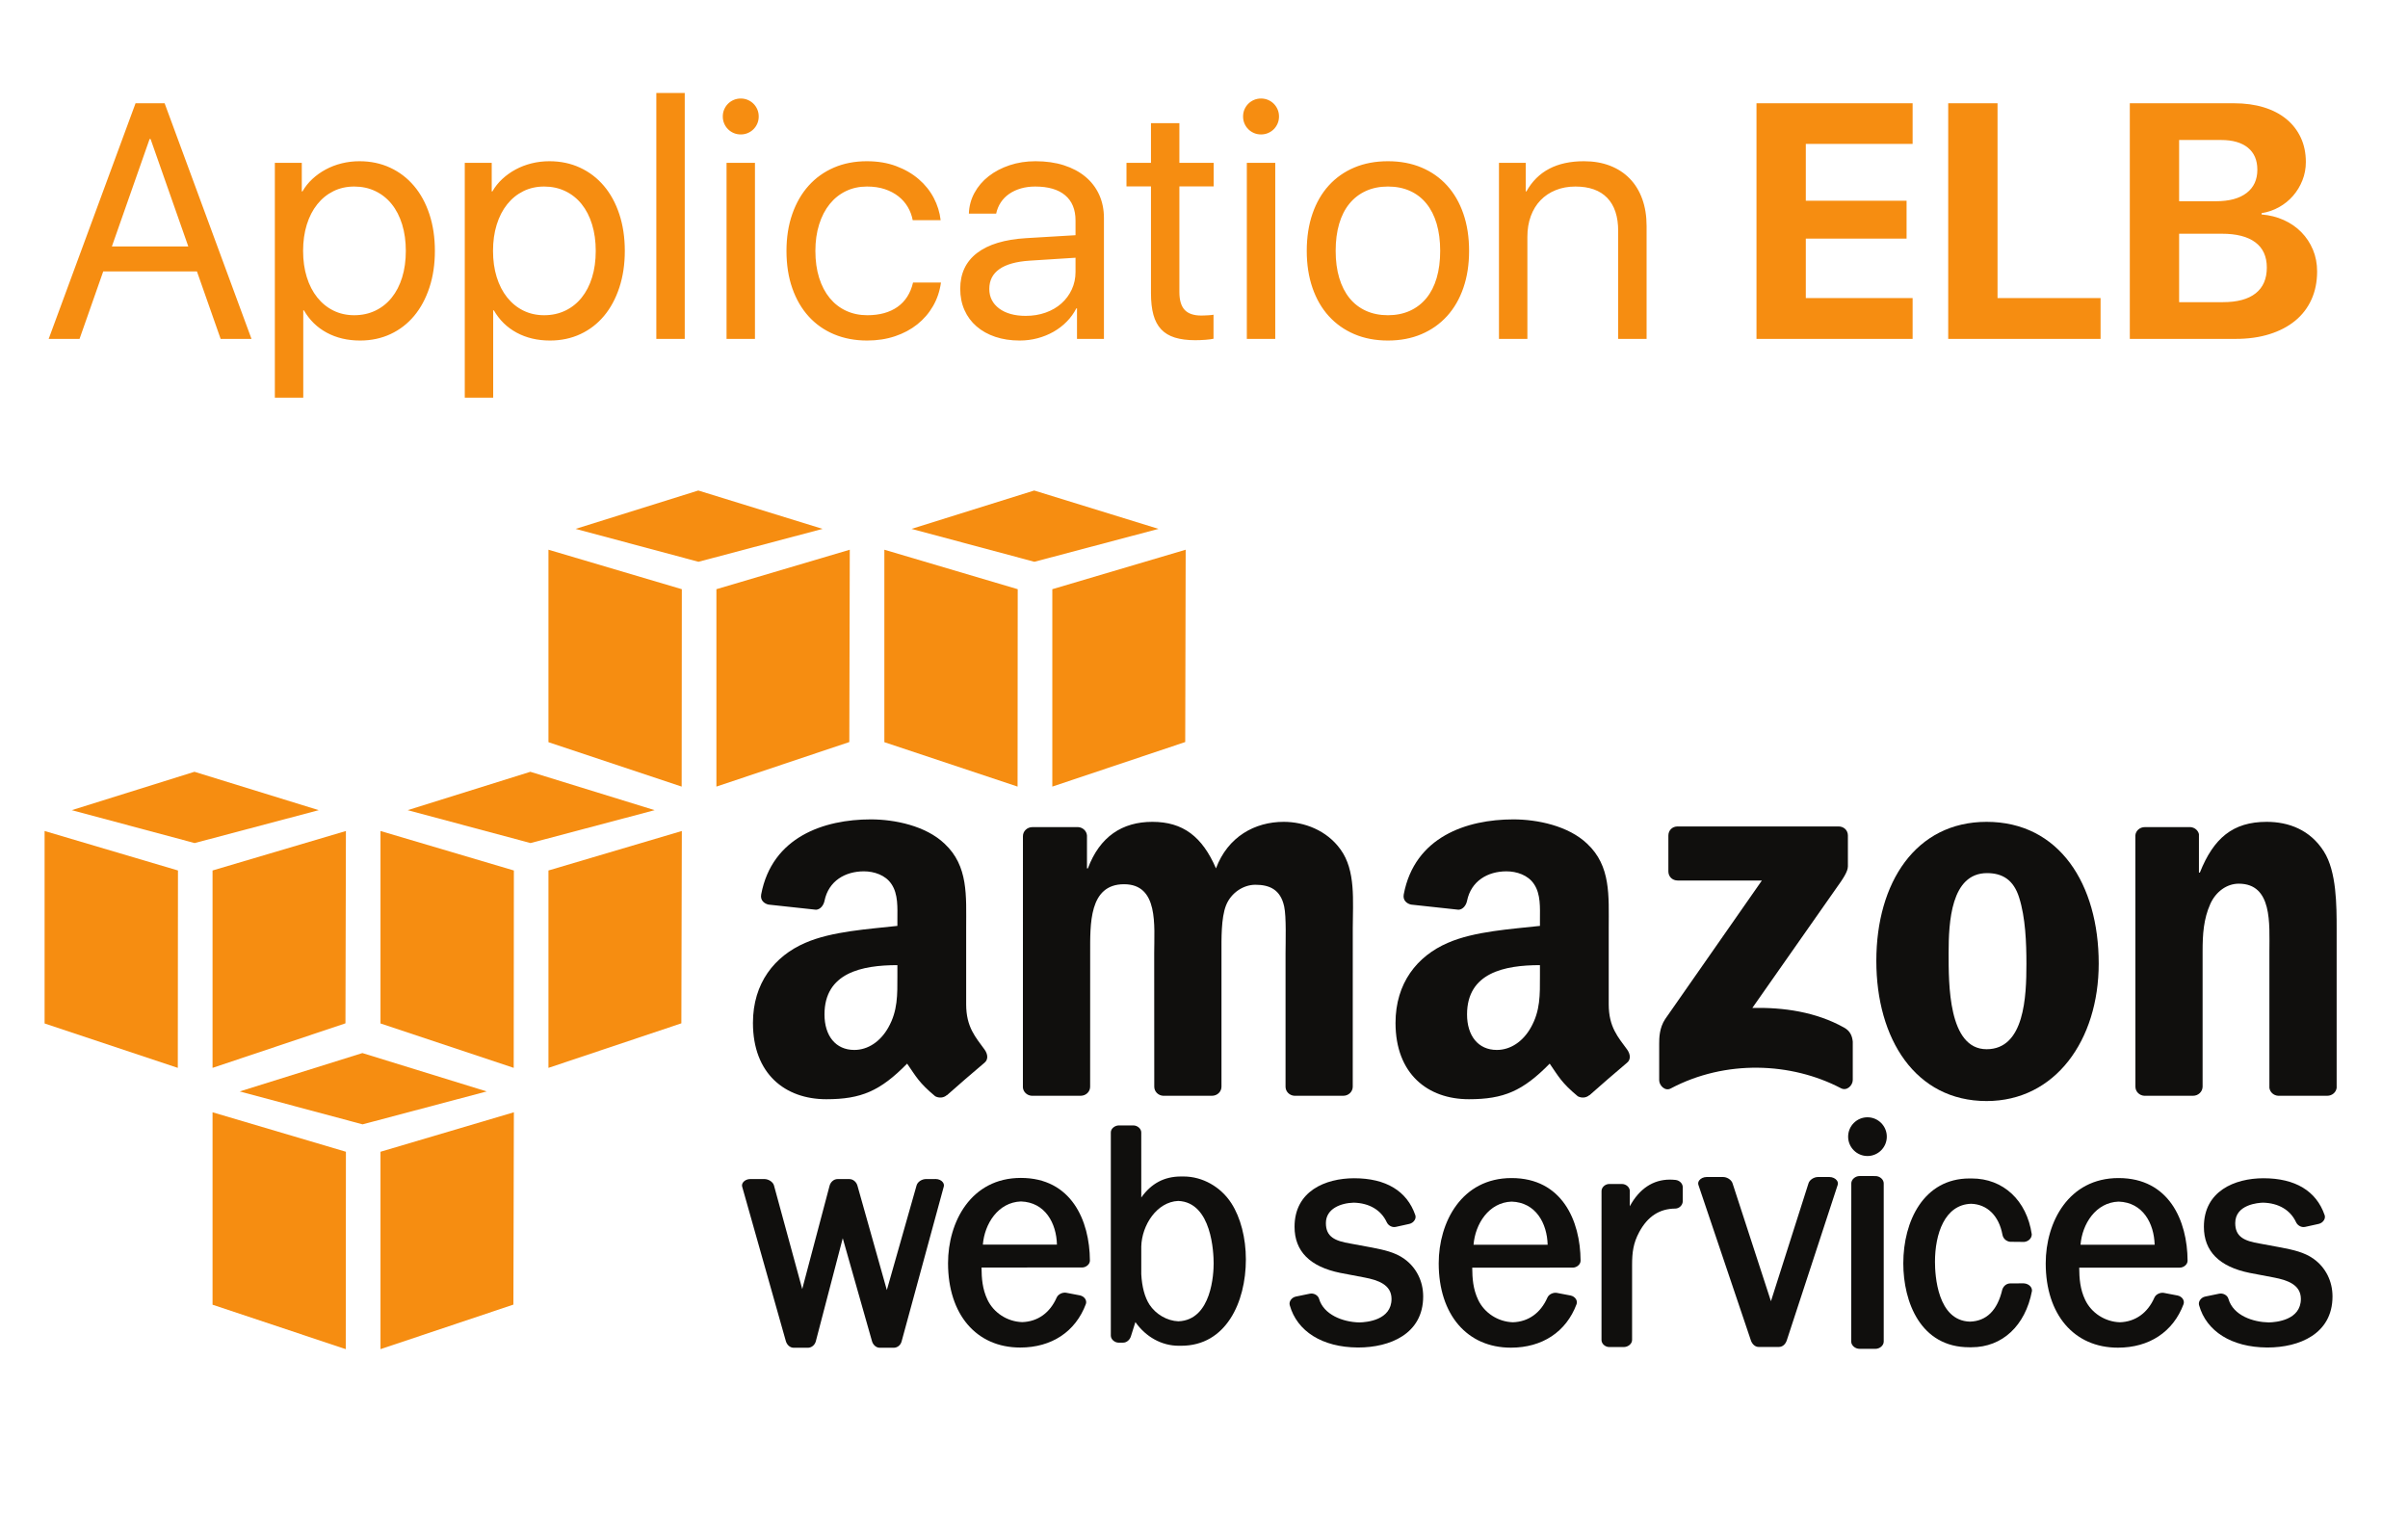
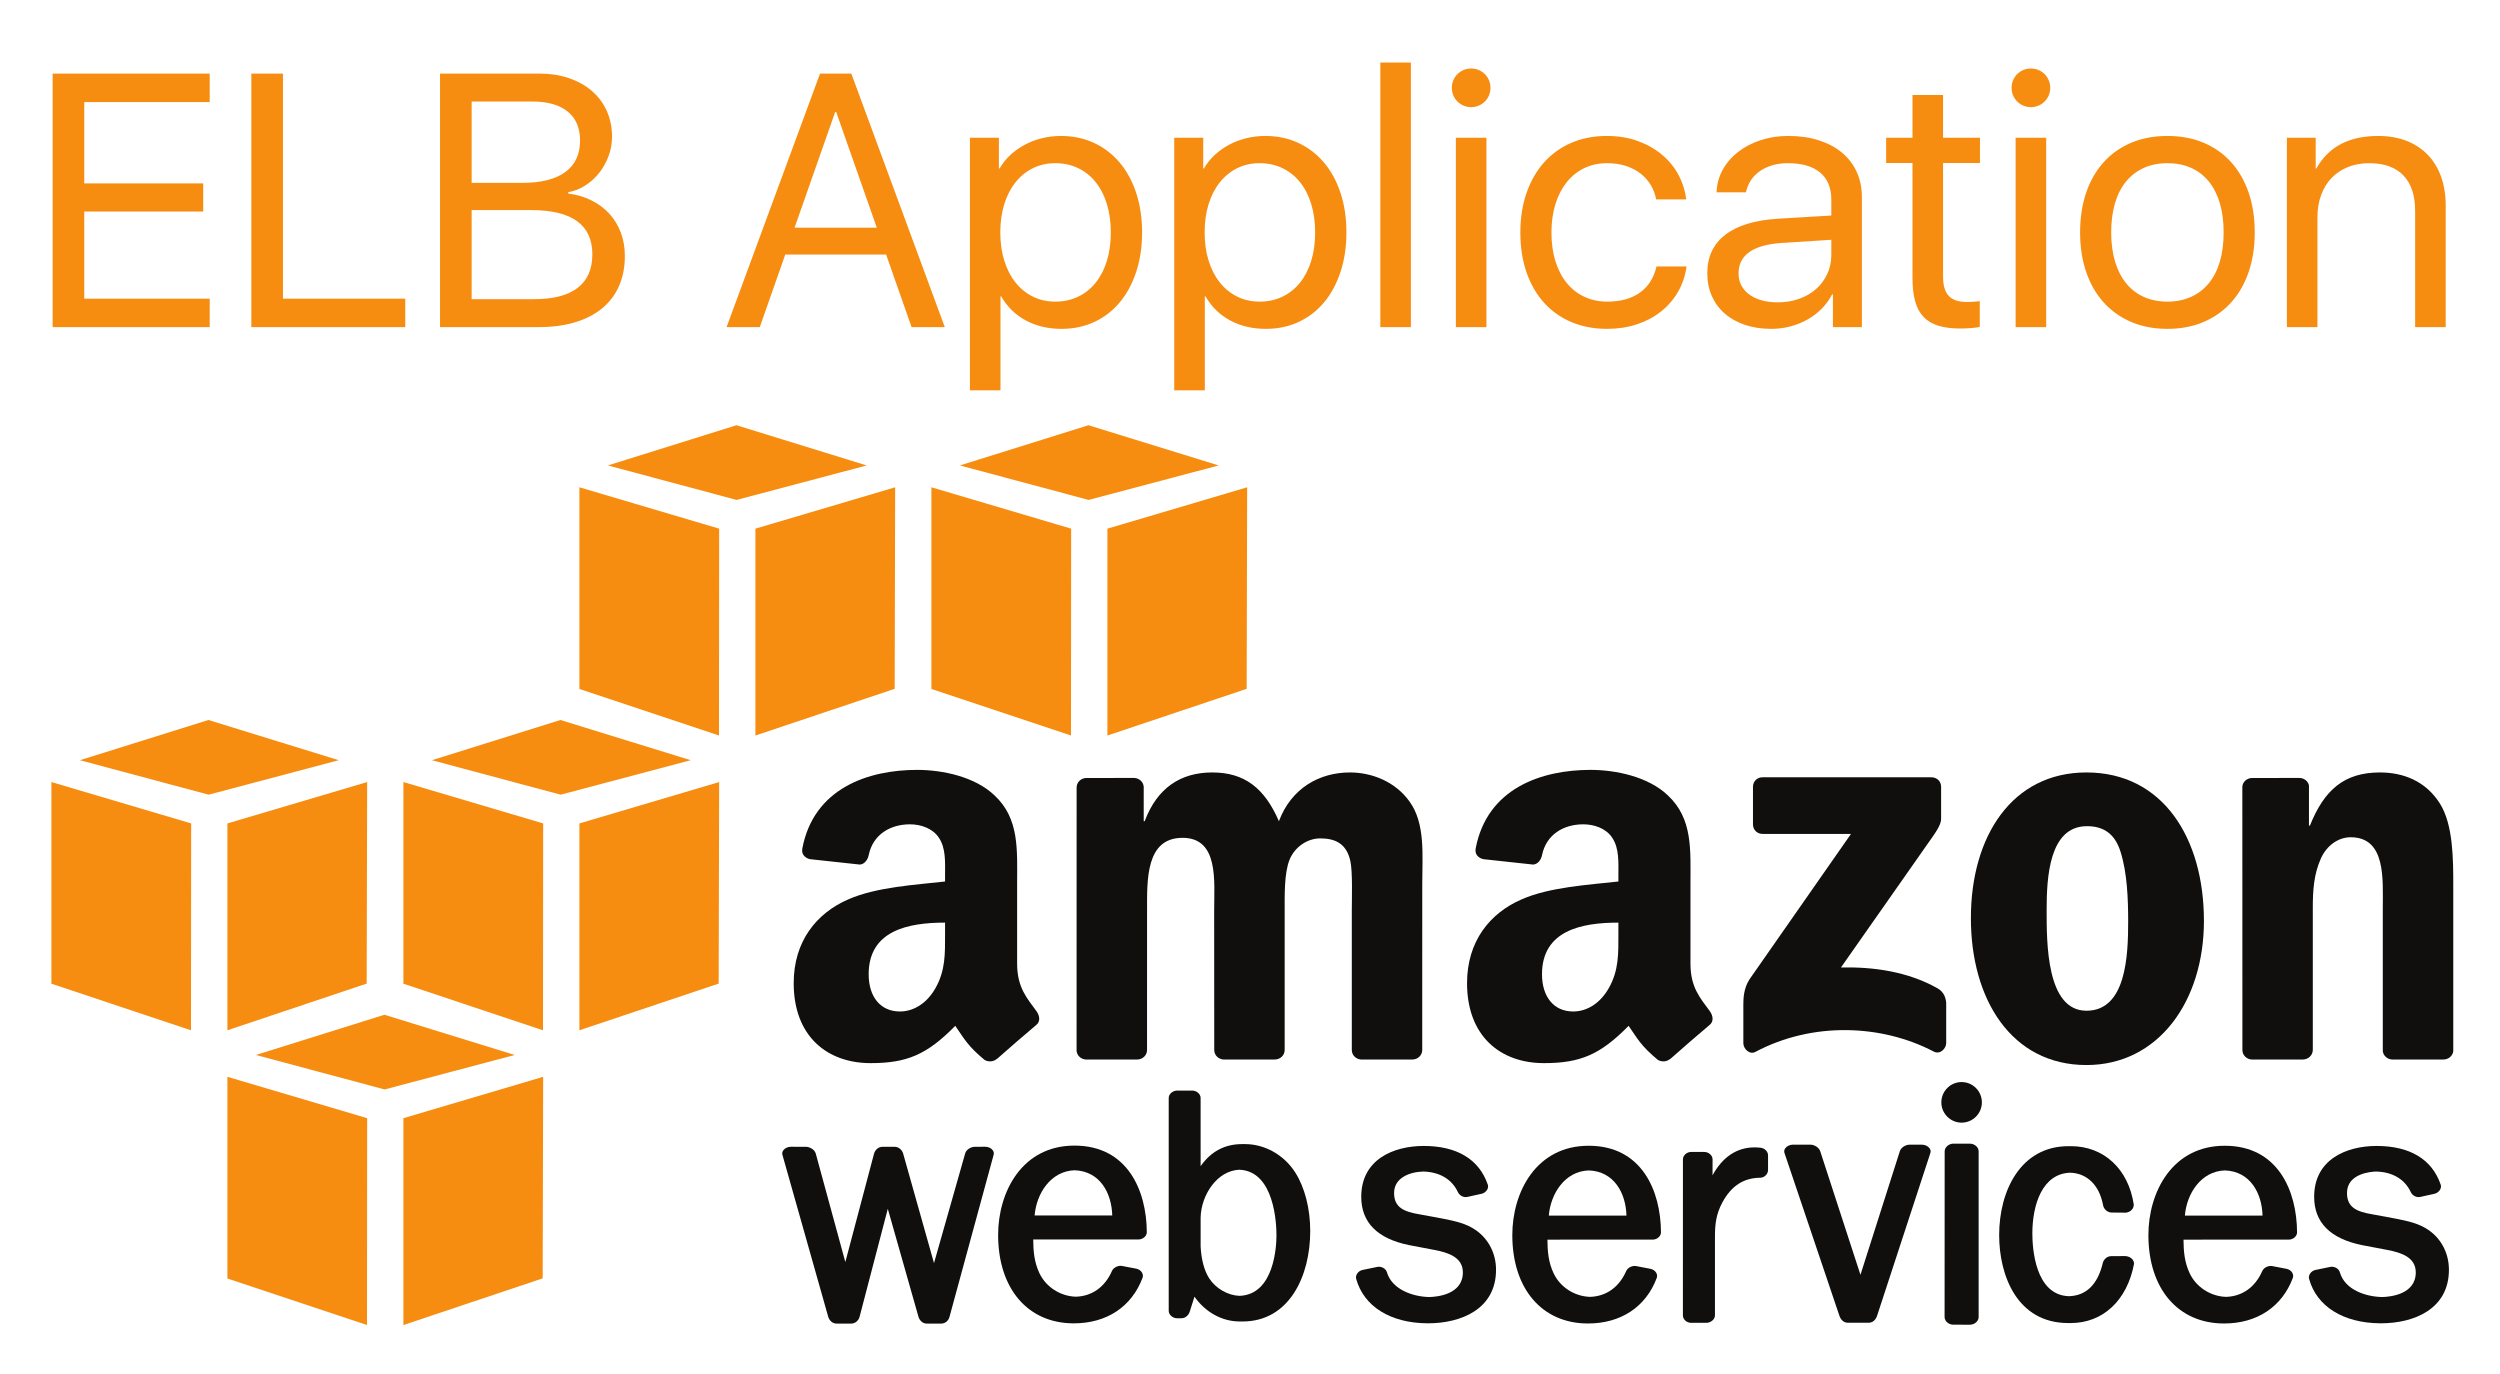
- <svg xmlns="http://www.w3.org/2000/svg" viewBox="-10 -20 540 340" style="enable-background:new 0 0 595 310;" version="1.1" xml:space="preserve">
+ <svg xmlns="http://www.w3.org/2000/svg" width="535px" height="294px" viewBox="0 0 535 294" version="1.1">
+   <defs />
  <g id="Page-1" stroke="none" stroke-width="1" fill="none" fill-rule="evenodd">
-     <g id="AWS" transform="translate(0, 90)">
+     <g id="AWS-logo" transform="translate(11, 91)">
      <g id="g10" transform="translate(257, 96.27867) scale(1, -1) translate(-257, -96.27867) ">
        <g id="g12">
          <path d="M142.864,126.158 L112.991,136.118 L112.991,179.278 L142.901,170.424 L142.864,126.158" id="path14" fill="#F68D11" />
          <path d="M150.655,170.424 L180.565,179.278 L180.461,136.148 L150.655,126.158 L150.655,170.424" id="path16" fill="#F68D11" />
          <path d="M174.472,183.951 L146.596,192.557 L119.084,183.951 L146.636,176.573 L174.472,183.951" id="path18" fill="#F68D11" />
          <path d="M218.192,126.158 L188.319,136.118 L188.319,179.278 L218.228,170.424 L218.192,126.158" id="path20" fill="#F68D11" />
          <path d="M225.983,170.424 L255.892,179.278 L255.788,136.148 L225.983,126.158 L225.983,170.424" id="path22" fill="#F68D11" />
          <path d="M249.8,183.951 L221.924,192.557 L194.412,183.951 L221.964,176.573 L249.8,183.951" id="path24" fill="#F68D11" />
          <path d="M29.909,107.345 L0,116.198 L0,73.039 L29.873,63.079 L29.909,107.345" id="path26" fill="#F68D11" />
          <path d="M37.664,107.345 L67.573,116.198 L67.469,73.068 L37.664,63.079 L37.664,107.345" id="path28" fill="#F68D11" />
          <path d="M61.481,120.872 L33.605,129.478 L6.093,120.872 L33.645,113.494 L61.481,120.872" id="path30" fill="#F68D11" />
          <path d="M105.201,63.079 L75.328,73.039 L75.328,116.198 L105.237,107.345 L105.201,63.079" id="path32" fill="#F68D11" />
          <path d="M112.991,107.345 L142.901,116.198 L142.797,73.068 L112.991,63.079 L112.991,107.345" id="path34" fill="#F68D11" />
          <path d="M136.808,120.872 L108.932,129.478 L81.42,120.872 L108.973,113.494 L136.808,120.872" id="path36" fill="#F68D11" />
          <path d="M67.537,0 L37.664,9.96 L37.664,53.119 L67.573,44.266 L67.537,0" id="path38" fill="#F68D11" />
          <path d="M75.328,44.266 L105.237,53.119 L105.133,9.989 L75.328,0 L75.328,44.266" id="path40" fill="#F68D11" />
          <path d="M99.144,57.793 L71.269,66.399 L43.756,57.793 L71.309,50.414 L99.144,57.793" id="path42" fill="#F68D11" />
          <path d="M199.829,38.152 L197.631,38.144 C196.824,38.144 195.796,37.6 195.544,36.717 L188.876,13.251 L182.282,36.666 C182.083,37.401 181.391,38.144 180.449,38.144 L177.847,38.144 C176.91,38.144 176.227,37.391 176.037,36.651 L169.902,13.479 L163.564,36.723 C163.314,37.573 162.26,38.144 161.434,38.144 L158.271,38.15 C157.595,38.15 156.967,37.86 156.63,37.393 C156.402,37.076 156.339,36.717 156.444,36.405 L166.237,1.772 C166.453,1.044 167.084,0.31 168.008,0.31 L171.153,0.31 C172.003,0.31 172.747,0.929 172.962,1.806 L178.989,24.876 L185.548,1.78 C185.746,1.073 186.38,0.31 187.309,0.31 L190.403,0.31 C191.263,0.31 191.988,0.907 192.201,1.783 L201.626,36.391 C201.737,36.724 201.673,37.095 201.448,37.407 C201.117,37.867 200.497,38.152 199.829,38.152" id="path44" fill="#100F0D" />
          <path d="M227.022,23.448 L210.408,23.448 C210.79,28.106 213.817,32.935 218.946,33.121 C224.404,32.943 226.901,28.224 227.022,23.448 L227.022,23.448 Z M218.934,38.399 C207.711,38.399 202.6,28.488 202.6,19.279 C202.6,7.786 208.954,0.361 218.788,0.361 C225.825,0.361 231.19,3.913 233.508,10.119 C233.632,10.474 233.593,10.859 233.399,11.205 C233.163,11.624 232.716,11.941 232.186,12.057 L229.071,12.652 C228.235,12.783 227.277,12.288 226.96,11.57 C225.447,8.122 222.688,6.165 219.227,6.063 C215.896,6.166 212.837,8.143 211.436,11.096 C210.297,13.509 210.129,15.887 210.11,18.305 L232.665,18.313 C233.138,18.313 233.627,18.521 233.973,18.871 C234.262,19.161 234.419,19.521 234.416,19.882 C234.361,28.835 230.265,38.399 218.934,38.399 L218.934,38.399 Z" id="path46" fill="#100F0D" />
          <path d="M262.164,19.224 C262.164,17.103 261.78,6.516 254.251,6.245 C251.727,6.341 249.177,7.823 247.752,10.014 C246.703,11.671 246.091,13.962 245.933,16.796 L245.933,23.025 C246.056,27.797 249.418,33.034 254.226,33.236 C261.781,32.938 262.164,21.512 262.164,19.224 L262.164,19.224 Z M255.431,38.721 L254.834,38.721 C251.109,38.721 248.181,37.175 245.933,34.006 L245.93,48.606 C245.93,49.426 245.083,50.173 244.147,50.173 L240.903,50.173 C240.056,50.173 239.107,49.503 239.105,48.606 L239.105,3.03 C239.109,2.202 239.956,1.45 240.891,1.45 L241.844,1.455 C242.743,1.455 243.383,2.179 243.599,2.852 L244.614,6.069 C246.971,2.725 250.522,0.76 254.321,0.76 L254.903,0.76 C264.912,0.76 269.391,10.486 269.391,20.123 C269.391,24.921 268.207,29.508 266.143,32.708 C263.758,36.417 259.653,38.721 255.431,38.721 L255.431,38.721 Z" id="path48" fill="#100F0D" />
          <path d="M304.907,20.25 C302.798,21.763 300.262,22.269 297.722,22.776 L292.851,23.678 C289.357,24.252 287.334,25.188 287.334,28.269 C287.334,31.526 290.712,32.771 293.577,32.849 C297.075,32.76 299.706,31.201 300.984,28.459 C301.287,27.812 301.959,27.378 302.658,27.378 C302.778,27.378 302.9,27.391 303.015,27.416 L306.055,28.087 C306.551,28.196 307.014,28.536 307.262,28.978 C307.461,29.328 307.504,29.711 307.385,30.053 C305.525,35.466 300.803,38.326 293.659,38.326 C287.204,38.312 280.306,35.445 280.306,27.436 C280.306,21.963 283.749,18.487 290.546,17.103 L295.999,16.065 C298.992,15.493 302.053,14.475 302.053,11.264 C302.053,6.512 296.516,6.027 294.842,5.992 C291.087,6.073 286.835,7.747 285.803,11.29 C285.596,12.069 284.614,12.62 283.753,12.441 L280.574,11.786 C280.096,11.685 279.658,11.374 279.403,10.955 C279.19,10.605 279.129,10.213 279.227,9.856 C280.868,3.976 286.549,0.431 294.426,0.371 L294.601,0.37 C301.635,0.37 309.151,3.379 309.151,11.82 C309.151,15.256 307.604,18.328 304.907,20.25" id="path50" fill="#100F0D" />
          <path d="M337.063,23.413 L320.445,23.413 C320.825,28.076 323.852,32.907 328.981,33.085 C334.437,32.912 336.937,28.193 337.063,23.413 L337.063,23.413 Z M328.972,38.367 C317.747,38.367 312.635,28.455 312.635,19.247 C312.635,7.755 318.99,0.331 328.825,0.331 C335.864,0.331 341.228,3.883 343.548,10.088 C343.671,10.444 343.632,10.83 343.437,11.176 C343.201,11.596 342.753,11.912 342.224,12.026 L339.105,12.621 C338.375,12.74 337.357,12.363 336.998,11.538 C335.484,8.092 332.724,6.135 329.266,6.029 C325.931,6.135 322.874,8.112 321.478,11.064 C320.337,13.471 320.168,15.851 320.151,18.275 L342.704,18.281 C343.174,18.281 343.66,18.488 344.006,18.835 C344.296,19.126 344.453,19.487 344.45,19.85 C344.398,28.802 340.306,38.367 328.972,38.367 L328.972,38.367 Z" id="path52" fill="#100F0D" />
          <path d="M365.748,37.946 C365.308,37.994 364.885,38.018 364.474,38.018 C360.688,38.018 357.614,35.962 355.481,32.034 L355.489,35.474 C355.485,36.307 354.653,37.039 353.708,37.039 L350.891,37.039 C349.968,37.039 349.152,36.304 349.146,35.46 L349.141,2.047 C349.141,1.209 349.956,0.472 350.887,0.472 L354.174,0.474 C355.029,0.474 355.992,1.144 355.999,2.047 L356.001,18.893 C356.001,21.67 356.261,23.763 357.589,26.239 C359.487,29.765 362.136,31.496 365.69,31.523 C366.581,31.53 367.363,32.306 367.363,33.186 L367.363,36.312 C367.363,37.129 366.653,37.847 365.748,37.946" id="path54" fill="#100F0D" />
          <path d="M400.255,38.602 L397.66,38.601 C396.847,38.601 395.804,38.018 395.552,37.162 L387.138,10.746 L378.547,37.136 C378.293,38.012 377.248,38.601 376.431,38.601 L372.724,38.604 C372.044,38.604 371.386,38.301 371.049,37.833 C370.823,37.52 370.761,37.164 370.873,36.833 L382.632,1.985 C382.858,1.296 383.457,0.49 384.406,0.49 L388.891,0.49 C389.714,0.49 390.389,1.05 390.698,1.989 L402.103,36.822 C402.217,37.152 402.156,37.509 401.931,37.823 C401.592,38.296 400.936,38.602 400.255,38.602" id="path56" fill="#100F0D" />
          <path d="M408.783,51.997 C406.392,51.997 404.448,50.05 404.448,47.653 C404.448,45.258 406.392,43.311 408.783,43.311 C411.175,43.311 413.121,45.258 413.121,47.653 C413.121,50.05 411.175,51.997 408.783,51.997" id="path58" fill="#100F0D" />
          <path d="M410.567,38.814 L407.008,38.818 C406.04,38.818 405.158,38.035 405.158,37.178 L405.141,1.7 C405.141,1.27 405.362,0.844 405.745,0.528 C406.097,0.24 406.545,0.074 406.996,0.074 L410.581,0.069 L410.583,0.069 C411.566,0.077 412.429,0.839 412.429,1.698 L412.429,37.178 C412.429,38.05 411.558,38.814 410.567,38.814" id="path60" fill="#100F0D" />
          <path d="M443.83,14.756 L440.858,14.745 C440.028,14.745 439.333,14.247 439.024,13.382 C437.938,8.703 435.479,6.278 431.75,6.171 C424.488,6.387 423.924,16.499 423.924,19.593 C423.924,25.764 426.063,32.423 432.035,32.599 C435.639,32.488 438.261,29.906 439.048,25.699 C439.196,24.84 439.857,24.19 440.758,24.077 L443.939,24.046 C444.889,24.149 445.635,24.868 445.628,25.759 C444.503,33.362 439.229,38.277 432.18,38.277 L431.936,38.27 L431.66,38.277 C421.409,38.277 416.82,28.719 416.82,19.247 C416.82,10.563 420.689,0.423 431.603,0.423 L432.126,0.423 C438.998,0.423 444.186,5.235 445.671,13.039 C445.704,13.41 445.576,13.782 445.312,14.084 C444.971,14.476 444.427,14.727 443.83,14.756" id="path62" fill="#100F0D" />
          <path d="M473.184,23.413 L456.563,23.413 C456.943,28.077 459.971,32.907 465.104,33.085 C470.56,32.912 473.059,28.193 473.184,23.413 L473.184,23.413 Z M465.092,38.367 C453.869,38.367 448.757,28.455 448.757,19.247 C448.757,7.755 455.113,0.331 464.947,0.331 C471.983,0.331 477.345,3.881 479.667,10.087 C479.788,10.444 479.748,10.832 479.554,11.176 C479.315,11.599 478.88,11.908 478.342,12.026 L475.227,12.621 C474.494,12.74 473.479,12.363 473.12,11.538 C471.602,8.092 468.841,6.135 465.384,6.028 C462.051,6.135 458.994,8.112 457.598,11.064 C456.456,13.475 456.287,15.855 456.269,18.275 L478.824,18.279 C479.298,18.279 479.788,18.488 480.135,18.839 C480.423,19.132 480.578,19.493 480.572,19.85 C480.52,28.802 476.427,38.367 465.092,38.367 L465.092,38.367 Z" id="path64" fill="#100F0D" />
          <path d="M508.828,20.25 C506.715,21.765 504.176,22.27 501.641,22.776 L496.77,23.678 C493.278,24.252 491.257,25.188 491.257,28.269 C491.257,32.47 496.475,32.821 497.493,32.849 C500.995,32.76 503.626,31.201 504.901,28.457 C505.207,27.811 505.881,27.378 506.581,27.378 C506.702,27.378 506.823,27.391 506.94,27.416 L509.978,28.087 C510.474,28.196 510.936,28.537 511.184,28.979 C511.381,29.33 511.424,29.711 511.306,30.053 C509.448,35.466 504.725,38.326 497.577,38.326 C491.125,38.312 484.229,35.445 484.229,27.436 C484.229,21.961 487.671,18.485 494.467,17.103 L499.921,16.065 C502.915,15.493 505.975,14.475 505.975,11.264 C505.975,6.512 500.439,6.027 498.765,5.992 C495.283,6.067 490.827,7.503 489.727,11.286 C489.525,12.069 488.545,12.619 487.669,12.441 L484.495,11.786 C484.014,11.684 483.575,11.371 483.321,10.95 C483.109,10.6 483.048,10.211 483.148,9.856 C484.784,3.976 490.465,0.431 498.342,0.371 L498.517,0.37 C505.552,0.37 513.069,3.379 513.069,11.82 C513.069,15.258 511.523,18.331 508.828,20.25" id="path66" fill="#100F0D" />
          <path d="M364.137,107.122 L364.137,115.178 C364.141,116.4 365.07,117.22 366.184,117.219 L402.314,117.22 C403.467,117.22 404.397,116.38 404.397,115.187 L404.397,108.278 C404.386,107.122 403.408,105.61 401.675,103.208 L382.962,76.515 C389.906,76.68 397.257,75.641 403.566,72.097 C404.992,71.298 405.371,70.113 405.487,68.956 L405.487,60.359 C405.487,59.174 404.189,57.804 402.826,58.518 C391.706,64.338 376.947,64.974 364.648,58.45 C363.392,57.781 362.076,59.129 362.076,60.315 L362.076,68.483 C362.076,69.786 362.103,72.025 363.42,74.019 L385.105,105.092 L366.227,105.096 C365.072,105.096 364.148,105.918 364.137,107.122" id="path68" fill="#100F0D" />
          <path d="M232.347,56.822 L221.352,56.822 C220.308,56.891 219.471,57.678 219.388,58.682 L219.396,115.041 C219.396,116.169 220.346,117.069 221.516,117.069 L231.753,117.075 C232.825,117.015 233.683,116.207 233.756,115.182 L233.756,107.818 L233.96,107.818 C236.625,114.938 241.653,118.253 248.424,118.253 C255.297,118.253 259.608,114.938 262.686,107.818 C265.356,114.938 271.408,118.253 277.877,118.253 C282.494,118.253 287.515,116.359 290.594,112.092 C294.082,107.345 293.363,100.471 293.363,94.42 L293.357,58.853 C293.357,57.728 292.407,56.822 291.239,56.822 L280.261,56.822 C279.155,56.891 278.286,57.772 278.286,58.848 L278.286,88.728 C278.286,91.099 278.488,97.031 277.977,99.282 C277.153,103.081 274.69,104.142 271.514,104.142 C268.843,104.142 266.071,102.363 264.943,99.523 C263.815,96.672 263.919,91.929 263.919,88.728 L263.919,58.853 C263.919,57.728 262.97,56.822 261.799,56.822 L250.819,56.822 C249.719,56.891 248.847,57.772 248.847,58.848 L248.832,88.728 C248.832,95.014 249.862,104.261 242.065,104.261 C234.165,104.261 234.473,95.25 234.473,88.728 L234.466,58.853 C234.47,57.728 233.52,56.822 232.347,56.822" id="path70" fill="#100F0D" />
          <path d="M435.603,106.754 C427.493,106.754 426.982,95.725 426.982,88.844 C426.982,81.967 426.88,67.262 435.503,67.262 C444.021,67.262 444.429,79.122 444.429,86.356 C444.429,91.099 444.227,96.79 442.79,101.297 C441.555,105.212 439.094,106.754 435.603,106.754 L435.603,106.754 Z M435.503,118.253 C451.816,118.253 460.641,104.261 460.641,86.478 C460.641,69.278 450.89,55.638 435.503,55.638 C419.495,55.638 410.771,69.635 410.771,87.068 C410.771,104.62 419.593,118.253 435.503,118.253 L435.503,118.253 Z" id="path72" fill="#100F0D" />
          <path d="M481.8,56.822 L470.847,56.822 C469.744,56.891 468.874,57.772 468.874,58.848 L468.859,115.232 C468.95,116.259 469.862,117.069 470.966,117.069 L481.165,117.075 C482.126,117.022 482.915,116.369 483.117,115.496 L483.117,106.872 L483.325,106.872 C486.399,114.582 490.712,118.253 498.301,118.253 C503.227,118.253 508.052,116.479 511.129,111.616 C514,107.111 514,99.523 514,94.067 L514,58.599 C513.877,57.6 512.985,56.822 511.9,56.822 L500.875,56.822 C499.858,56.888 499.041,57.639 498.918,58.599 L498.918,89.202 C498.918,95.369 499.638,104.384 492.042,104.384 C489.376,104.384 486.916,102.601 485.683,99.877 C484.143,96.439 483.939,93 483.939,89.202 L483.939,58.853 C483.92,57.728 482.969,56.822 481.8,56.822" id="path74" fill="#100F0D" />
          <path d="M346.417,56.965 C345.688,56.315 344.645,56.272 343.823,56.709 C340.173,59.741 339.517,61.146 337.522,64.029 C331.488,57.889 327.215,56.048 319.402,56.048 C310.145,56.048 302.949,61.753 302.949,73.163 C302.949,82.075 307.78,88.137 314.669,91.11 C320.633,93.725 328.963,94.201 335.337,94.917 L335.337,96.341 C335.337,98.955 335.542,102.046 333.998,104.303 C332.665,106.324 330.094,107.154 327.829,107.154 C323.636,107.154 319.911,105.006 318.993,100.558 C318.807,99.571 318.081,98.589 317.085,98.542 L306.434,99.695 C305.532,99.897 304.534,100.615 304.794,101.987 C307.242,114.901 318.914,118.803 329.374,118.803 C334.718,118.803 341.714,117.378 345.93,113.338 C351.275,108.344 350.76,101.689 350.76,94.438 L350.76,77.331 C350.76,72.185 352.901,69.926 354.914,67.153 C355.61,66.152 355.768,64.967 354.873,64.233 C352.628,62.354 348.639,58.896 346.447,56.941 L346.417,56.965 L346.417,56.965 Z M335.337,83.742 C335.337,79.462 335.439,75.893 333.279,72.093 C331.531,69 328.753,67.1 325.668,67.1 C321.456,67.1 318.989,70.308 318.989,75.064 C318.989,84.415 327.388,86.117 335.337,86.117 L335.337,83.742 L335.337,83.742 Z" id="path76" fill="#100F0D" />
          <path d="M202.327,56.965 C201.6,56.315 200.549,56.272 199.727,56.709 C196.077,59.741 195.423,61.146 193.426,64.029 C187.395,57.889 183.12,56.048 175.303,56.048 C166.049,56.048 158.85,61.753 158.85,73.163 C158.85,82.075 163.686,88.137 170.575,91.11 C176.54,93.725 184.869,94.201 191.243,94.917 L191.243,96.341 C191.243,98.955 191.451,102.046 189.906,104.303 C188.57,106.324 185.997,107.154 183.738,107.154 C179.546,107.154 175.816,105.006 174.902,100.558 C174.711,99.571 173.988,98.589 172.993,98.542 L162.338,99.695 C161.438,99.897 160.439,100.615 160.697,101.987 C163.145,114.901 174.818,118.803 185.277,118.803 C190.628,118.803 197.617,117.378 201.835,113.338 C207.182,108.344 206.666,101.689 206.666,94.438 L206.666,77.331 C206.666,72.185 208.808,69.926 210.815,67.153 C211.515,66.152 211.674,64.967 210.781,64.233 C208.534,62.354 204.543,58.896 202.352,56.941 L202.327,56.965 L202.327,56.965 Z M191.243,83.742 C191.243,79.462 191.344,75.893 189.189,72.093 C187.442,69 184.661,67.1 181.58,67.1 C177.36,67.1 174.894,70.308 174.894,75.064 C174.894,84.415 183.291,86.117 191.243,86.117 L191.243,83.742 L191.243,83.742 Z" id="path78" fill="#100F0D" />
        </g>
      </g>
    </g>
-     <g id="Name" fill="#F68D11">
-       <path d="M34.167,40.875 L13.147,40.875 L7.837,56 L0.916,56 L20.398,3.156 L26.917,3.156 L46.399,56 L39.478,56 L34.167,40.875 Z M15.088,35.272 L32.227,35.272 L23.767,11.176 L23.547,11.176 L15.088,35.272 Z M70.605,16.156 C73.12,16.156 75.415,16.638 77.49,17.603 C79.565,18.567 81.348,19.928 82.837,21.686 C84.326,23.444 85.48,25.562 86.298,28.04 C87.115,30.518 87.524,33.258 87.524,36.261 C87.524,39.264 87.115,42.005 86.298,44.483 C85.48,46.961 84.338,49.079 82.874,50.836 C81.409,52.594 79.645,53.955 77.582,54.92 C75.519,55.884 73.242,56.366 70.752,56.366 C67.944,56.366 65.454,55.78 63.281,54.608 C61.108,53.437 59.399,51.764 58.154,49.591 L58.008,49.591 L58.008,69.184 L51.636,69.184 L51.636,16.522 L57.678,16.522 L57.678,22.931 L57.825,22.931 C58.411,21.906 59.149,20.978 60.04,20.148 C60.931,19.318 61.932,18.604 63.043,18.006 C64.154,17.407 65.35,16.95 66.632,16.632 C67.914,16.315 69.238,16.156 70.605,16.156 L70.605,16.156 Z M69.434,50.69 C71.167,50.69 72.748,50.348 74.176,49.665 C75.604,48.981 76.825,48.011 77.838,46.753 C78.851,45.496 79.633,43.982 80.182,42.212 C80.731,40.442 81.006,38.459 81.006,36.261 C81.006,34.088 80.731,32.111 80.182,30.329 C79.633,28.546 78.851,27.027 77.838,25.769 C76.825,24.512 75.604,23.542 74.176,22.858 C72.748,22.174 71.167,21.833 69.434,21.833 C67.725,21.833 66.168,22.18 64.764,22.876 C63.361,23.572 62.152,24.555 61.139,25.824 C60.126,27.094 59.344,28.614 58.795,30.384 C58.246,32.154 57.971,34.113 57.971,36.261 C57.971,38.41 58.246,40.369 58.795,42.139 C59.344,43.909 60.126,45.429 61.139,46.698 C62.152,47.968 63.361,48.95 64.764,49.646 C66.168,50.342 67.725,50.69 69.434,50.69 L69.434,50.69 Z M113.196,16.156 C115.71,16.156 118.005,16.638 120.081,17.603 C122.156,18.567 123.938,19.928 125.427,21.686 C126.917,23.444 128.07,25.562 128.888,28.04 C129.706,30.518 130.115,33.258 130.115,36.261 C130.115,39.264 129.706,42.005 128.888,44.483 C128.07,46.961 126.929,49.079 125.464,50.836 C123.999,52.594 122.235,53.955 120.172,54.92 C118.109,55.884 115.833,56.366 113.342,56.366 C110.535,56.366 108.044,55.78 105.872,54.608 C103.699,53.437 101.99,51.764 100.745,49.591 L100.598,49.591 L100.598,69.184 L94.226,69.184 L94.226,16.522 L100.269,16.522 L100.269,22.931 L100.415,22.931 C101.001,21.906 101.739,20.978 102.631,20.148 C103.522,19.318 104.523,18.604 105.634,18.006 C106.744,17.407 107.941,16.95 109.222,16.632 C110.504,16.315 111.829,16.156 113.196,16.156 L113.196,16.156 Z M112.024,50.69 C113.757,50.69 115.338,50.348 116.766,49.665 C118.195,48.981 119.415,48.011 120.428,46.753 C121.442,45.496 122.223,43.982 122.772,42.212 C123.322,40.442 123.596,38.459 123.596,36.261 C123.596,34.088 123.322,32.111 122.772,30.329 C122.223,28.546 121.442,27.027 120.428,25.769 C119.415,24.512 118.195,23.542 116.766,22.858 C115.338,22.174 113.757,21.833 112.024,21.833 C110.315,21.833 108.759,22.18 107.355,22.876 C105.951,23.572 104.742,24.555 103.729,25.824 C102.716,27.094 101.935,28.614 101.385,30.384 C100.836,32.154 100.562,34.113 100.562,36.261 C100.562,38.41 100.836,40.369 101.385,42.139 C101.935,43.909 102.716,45.429 103.729,46.698 C104.742,47.968 105.951,48.95 107.355,49.646 C108.759,50.342 110.315,50.69 112.024,50.69 L112.024,50.69 Z M137.183,0.849 L143.555,0.849 L143.555,56 L137.183,56 L137.183,0.849 Z M152.93,16.522 L159.302,16.522 L159.302,56 L152.93,56 L152.93,16.522 Z M156.116,10.15 C155.554,10.15 155.029,10.047 154.541,9.839 C154.053,9.632 153.625,9.345 153.259,8.979 C152.893,8.612 152.606,8.185 152.399,7.697 C152.191,7.208 152.087,6.684 152.087,6.122 C152.087,5.561 152.191,5.036 152.399,4.547 C152.606,4.059 152.893,3.632 153.259,3.266 C153.625,2.899 154.053,2.613 154.541,2.405 C155.029,2.198 155.554,2.094 156.116,2.094 C156.677,2.094 157.202,2.198 157.69,2.405 C158.179,2.613 158.606,2.899 158.972,3.266 C159.338,3.632 159.625,4.059 159.833,4.547 C160.04,5.036 160.144,5.561 160.144,6.122 C160.144,6.684 160.04,7.208 159.833,7.697 C159.625,8.185 159.338,8.612 158.972,8.979 C158.606,9.345 158.179,9.632 157.69,9.839 C157.202,10.047 156.677,10.15 156.116,10.15 L156.116,10.15 Z M194.678,29.376 C194.482,28.327 194.116,27.344 193.579,26.428 C193.042,25.513 192.34,24.713 191.473,24.03 C190.607,23.346 189.587,22.809 188.416,22.418 C187.244,22.028 185.913,21.833 184.424,21.833 C182.69,21.833 181.116,22.174 179.7,22.858 C178.284,23.542 177.069,24.512 176.056,25.769 C175.043,27.027 174.255,28.546 173.694,30.329 C173.132,32.111 172.852,34.088 172.852,36.261 C172.852,38.507 173.132,40.521 173.694,42.304 C174.255,44.086 175.049,45.6 176.074,46.845 C177.1,48.09 178.326,49.042 179.755,49.701 C181.183,50.36 182.764,50.69 184.497,50.69 C187.256,50.69 189.514,50.067 191.272,48.822 C193.03,47.577 194.189,45.758 194.751,43.366 L201.013,43.366 C200.745,45.294 200.153,47.052 199.237,48.639 C198.322,50.226 197.144,51.593 195.703,52.741 C194.263,53.888 192.59,54.779 190.686,55.414 C188.782,56.049 186.707,56.366 184.46,56.366 C181.75,56.366 179.285,55.902 177.063,54.975 C174.841,54.047 172.937,52.71 171.35,50.965 C169.763,49.219 168.536,47.107 167.67,44.629 C166.803,42.151 166.37,39.362 166.37,36.261 C166.37,33.234 166.803,30.481 167.67,28.003 C168.536,25.525 169.757,23.407 171.332,21.649 C172.907,19.892 174.799,18.537 177.008,17.584 C179.218,16.632 181.677,16.156 184.387,16.156 C186.829,16.156 189.026,16.522 190.979,17.255 C192.932,17.987 194.617,18.964 196.033,20.185 C197.449,21.405 198.572,22.809 199.402,24.396 C200.232,25.983 200.745,27.643 200.94,29.376 L194.678,29.376 Z M220.02,50.836 C221.631,50.836 223.12,50.592 224.487,50.104 C225.854,49.616 227.032,48.932 228.021,48.053 C229.01,47.174 229.785,46.131 230.347,44.922 C230.908,43.714 231.189,42.401 231.189,40.985 L231.189,37.799 L220.862,38.458 C217.883,38.654 215.637,39.282 214.124,40.344 C212.61,41.406 211.853,42.89 211.853,44.794 C211.853,45.722 212.042,46.552 212.421,47.284 C212.799,48.017 213.348,48.651 214.069,49.188 C214.789,49.726 215.649,50.135 216.65,50.415 C217.651,50.696 218.774,50.836 220.02,50.836 L220.02,50.836 Z M218.665,56.366 C216.663,56.366 214.844,56.092 213.208,55.542 C211.572,54.993 210.168,54.212 208.997,53.198 C207.825,52.185 206.921,50.965 206.287,49.536 C205.652,48.108 205.334,46.515 205.334,44.757 C205.334,41.339 206.592,38.666 209.106,36.737 C211.621,34.809 215.295,33.698 220.129,33.405 L231.189,32.746 L231.189,29.45 C231.189,26.984 230.414,25.098 228.864,23.792 C227.313,22.486 225.073,21.833 222.144,21.833 C220.996,21.833 219.934,21.973 218.958,22.254 C217.981,22.534 217.108,22.937 216.339,23.462 C215.57,23.987 214.935,24.628 214.435,25.385 C213.934,26.142 213.586,26.984 213.391,27.912 L207.275,27.912 C207.324,26.251 207.739,24.701 208.521,23.261 C209.302,21.82 210.364,20.575 211.707,19.525 C213.049,18.476 214.618,17.652 216.412,17.053 C218.207,16.455 220.142,16.156 222.217,16.156 C224.561,16.156 226.672,16.455 228.552,17.053 C230.432,17.652 232.043,18.506 233.386,19.617 C234.729,20.728 235.76,22.071 236.481,23.645 C237.201,25.22 237.561,26.972 237.561,28.9 L237.561,56 L231.519,56 L231.519,49.152 L231.372,49.152 C230.811,50.25 230.09,51.245 229.211,52.136 C228.333,53.028 227.344,53.784 226.245,54.407 C225.146,55.03 223.956,55.512 222.675,55.854 C221.393,56.195 220.056,56.366 218.665,56.366 L218.665,56.366 Z M254.48,7.624 L254.48,16.522 L262.17,16.522 L262.17,21.796 L254.48,21.796 L254.48,45.49 C254.48,47.321 254.877,48.657 255.67,49.5 C256.464,50.342 257.703,50.763 259.387,50.763 C259.583,50.763 259.814,50.757 260.083,50.745 C260.352,50.733 260.62,50.72 260.889,50.708 C261.157,50.696 261.401,50.678 261.621,50.653 C261.841,50.629 262.012,50.604 262.134,50.58 L262.134,55.963 C261.743,56.061 261.151,56.14 260.358,56.201 C259.564,56.262 258.789,56.293 258.032,56.293 C256.25,56.293 254.73,56.098 253.473,55.707 C252.216,55.316 251.19,54.7 250.397,53.858 C249.603,53.015 249.023,51.929 248.657,50.598 C248.291,49.268 248.108,47.65 248.108,45.746 L248.108,21.796 L242.615,21.796 L242.615,16.522 L248.108,16.522 L248.108,7.624 L254.48,7.624 Z M269.604,16.522 L275.977,16.522 L275.977,56 L269.604,56 L269.604,16.522 Z M272.791,10.15 C272.229,10.15 271.704,10.047 271.216,9.839 C270.728,9.632 270.3,9.345 269.934,8.979 C269.568,8.612 269.281,8.185 269.073,7.697 C268.866,7.208 268.762,6.684 268.762,6.122 C268.762,5.561 268.866,5.036 269.073,4.547 C269.281,4.059 269.568,3.632 269.934,3.266 C270.3,2.899 270.728,2.613 271.216,2.405 C271.704,2.198 272.229,2.094 272.791,2.094 C273.352,2.094 273.877,2.198 274.365,2.405 C274.854,2.613 275.281,2.899 275.647,3.266 C276.013,3.632 276.3,4.059 276.508,4.547 C276.715,5.036 276.819,5.561 276.819,6.122 C276.819,6.684 276.715,7.208 276.508,7.697 C276.3,8.185 276.013,8.612 275.647,8.979 C275.281,9.345 274.854,9.632 274.365,9.839 C273.877,10.047 273.352,10.15 272.791,10.15 L272.791,10.15 Z M301.245,56.366 C298.462,56.366 295.953,55.89 293.719,54.938 C291.486,53.986 289.575,52.637 287.988,50.891 C286.401,49.146 285.181,47.034 284.326,44.556 C283.472,42.078 283.044,39.313 283.044,36.261 C283.044,33.185 283.472,30.408 284.326,27.93 C285.181,25.452 286.401,23.34 287.988,21.594 C289.575,19.849 291.486,18.506 293.719,17.566 C295.953,16.626 298.462,16.156 301.245,16.156 C304.028,16.156 306.537,16.626 308.771,17.566 C311.005,18.506 312.915,19.849 314.502,21.594 C316.089,23.34 317.31,25.452 318.164,27.93 C319.019,30.408 319.446,33.185 319.446,36.261 C319.446,39.313 319.019,42.078 318.164,44.556 C317.31,47.034 316.089,49.146 314.502,50.891 C312.915,52.637 311.005,53.986 308.771,54.938 C306.537,55.89 304.028,56.366 301.245,56.366 L301.245,56.366 Z M301.245,50.69 C303.076,50.69 304.718,50.36 306.171,49.701 C307.623,49.042 308.856,48.096 309.869,46.863 C310.883,45.63 311.652,44.123 312.177,42.34 C312.701,40.558 312.964,38.532 312.964,36.261 C312.964,33.991 312.701,31.964 312.177,30.182 C311.652,28.4 310.883,26.886 309.869,25.641 C308.856,24.396 307.623,23.45 306.171,22.803 C304.718,22.156 303.076,21.833 301.245,21.833 C299.414,21.833 297.772,22.162 296.32,22.821 C294.867,23.48 293.634,24.427 292.621,25.659 C291.608,26.892 290.839,28.4 290.314,30.182 C289.789,31.964 289.526,33.991 289.526,36.261 C289.526,38.532 289.795,40.558 290.332,42.34 C290.869,44.123 291.638,45.63 292.639,46.863 C293.64,48.096 294.867,49.042 296.32,49.701 C297.772,50.36 299.414,50.69 301.245,50.69 L301.245,50.69 Z M326.147,16.522 L332.153,16.522 L332.153,22.931 L332.3,22.931 C334.814,18.415 339.111,16.156 345.19,16.156 C347.363,16.156 349.316,16.492 351.05,17.163 C352.783,17.835 354.26,18.799 355.481,20.056 C356.702,21.314 357.635,22.84 358.282,24.634 C358.929,26.428 359.253,28.449 359.253,30.695 L359.253,56 L352.881,56 L352.881,31.793 C352.881,28.546 352.063,26.074 350.427,24.378 C348.791,22.681 346.411,21.833 343.286,21.833 C341.675,21.833 340.204,22.101 338.873,22.638 C337.543,23.175 336.407,23.932 335.468,24.909 C334.528,25.885 333.801,27.069 333.289,28.461 C332.776,29.853 332.52,31.391 332.52,33.075 L332.52,56 L326.147,56 L326.147,16.522 Z M418.909,56 L383.899,56 L383.899,3.156 L418.909,3.156 L418.909,12.274 L394.958,12.274 L394.958,25.019 L417.554,25.019 L417.554,33.515 L394.958,33.515 L394.958,46.845 L418.909,46.845 L418.909,56 Z M461.06,56 L426.892,56 L426.892,3.156 L437.952,3.156 L437.952,46.845 L461.06,46.845 L461.06,56 Z M467.615,56 L467.615,3.156 L490.942,3.156 C493.433,3.156 495.673,3.461 497.662,4.071 C499.652,4.682 501.343,5.561 502.734,6.708 C504.126,7.855 505.2,9.241 505.957,10.865 C506.714,12.488 507.092,14.313 507.092,16.339 C507.092,17.78 506.836,19.147 506.323,20.441 C505.811,21.735 505.109,22.895 504.218,23.92 C503.326,24.945 502.277,25.794 501.068,26.465 C499.86,27.136 498.56,27.582 497.168,27.802 L497.168,28.095 C498.95,28.241 500.604,28.656 502.13,29.34 C503.656,30.023 504.974,30.933 506.085,32.068 C507.196,33.203 508.063,34.516 508.685,36.005 C509.308,37.494 509.619,39.118 509.619,40.875 C509.619,43.195 509.198,45.288 508.356,47.156 C507.513,49.024 506.299,50.611 504.712,51.917 C503.125,53.223 501.202,54.23 498.944,54.938 C496.686,55.646 494.153,56 491.345,56 L467.615,56 Z M478.674,25.128 L486.951,25.128 C489.905,25.128 492.187,24.512 493.799,23.279 C495.41,22.046 496.216,20.307 496.216,18.061 C496.216,15.912 495.508,14.264 494.092,13.117 C492.676,11.969 490.674,11.396 488.086,11.396 L478.674,11.396 L478.674,25.128 Z M488.525,47.76 C491.724,47.76 494.159,47.101 495.831,45.783 C497.504,44.464 498.34,42.536 498.34,39.997 C498.34,37.506 497.479,35.62 495.758,34.339 C494.037,33.057 491.541,32.416 488.269,32.416 L478.674,32.416 L478.674,47.76 L488.525,47.76 Z" id="Application-ELB" />
+     <g id="Title-Vector" transform="translate(11, 13)" fill="#F68D11">
+       <path d="M33.876,57 L0.264,57 L0.264,2.747 L33.876,2.747 L33.876,8.837 L7.031,8.837 L7.031,26.245 L32.485,26.245 L32.485,32.261 L7.031,32.261 L7.031,50.909 L33.876,50.909 L33.876,57 Z M75.722,57 L42.787,57 L42.787,2.747 L49.554,2.747 L49.554,50.909 L75.722,50.909 L75.722,57 Z M83.167,57 L83.167,2.747 L104.409,2.747 C106.74,2.747 108.858,3.072 110.763,3.724 C112.668,4.376 114.304,5.291 115.67,6.469 C117.036,7.647 118.095,9.069 118.847,10.736 C119.599,12.403 119.975,14.251 119.975,16.282 C119.975,17.685 119.73,19.051 119.241,20.38 C118.753,21.708 118.088,22.905 117.249,23.97 C116.409,25.036 115.419,25.938 114.279,26.677 C113.138,27.417 111.916,27.899 110.613,28.125 L110.613,28.426 C112.443,28.651 114.103,29.14 115.594,29.892 C117.086,30.644 118.358,31.597 119.411,32.75 C120.463,33.903 121.278,35.243 121.854,36.772 C122.431,38.301 122.719,39.968 122.719,41.773 C122.719,44.154 122.306,46.291 121.479,48.183 C120.651,50.076 119.448,51.674 117.869,52.977 C116.29,54.28 114.36,55.277 112.079,55.966 C109.798,56.655 107.216,57 104.334,57 L83.167,57 Z M89.934,26.132 L100.762,26.132 C104.798,26.132 107.868,25.362 109.974,23.82 C112.079,22.279 113.132,20.029 113.132,17.071 C113.132,14.364 112.248,12.296 110.481,10.868 C108.714,9.439 106.176,8.725 102.868,8.725 L89.934,8.725 L89.934,26.132 Z M103.319,51.022 C107.43,51.022 110.531,50.214 112.624,48.597 C114.717,46.98 115.764,44.593 115.764,41.435 C115.764,38.276 114.673,35.908 112.493,34.329 C110.312,32.75 107.041,31.96 102.68,31.96 L89.934,31.96 L89.934,51.022 L103.319,51.022 Z M178.627,41.472 L157.046,41.472 L151.594,57 L144.488,57 L164.49,2.747 L171.183,2.747 L191.185,57 L184.079,57 L178.627,41.472 Z M159.039,35.72 L176.634,35.72 L167.949,10.98 L167.724,10.98 L159.039,35.72 Z M216.037,16.094 C218.618,16.094 220.974,16.589 223.105,17.579 C225.236,18.569 227.065,19.966 228.594,21.771 C230.123,23.576 231.308,25.75 232.147,28.294 C232.987,30.838 233.407,33.652 233.407,36.735 C233.407,39.818 232.987,42.631 232.147,45.176 C231.308,47.72 230.136,49.894 228.632,51.699 C227.128,53.503 225.317,54.901 223.199,55.891 C221.081,56.881 218.744,57.376 216.187,57.376 C213.305,57.376 210.748,56.774 208.517,55.571 C206.286,54.368 204.532,52.651 203.253,50.42 L203.103,50.42 L203.103,70.535 L196.561,70.535 L196.561,16.47 L202.765,16.47 L202.765,23.049 L202.915,23.049 C203.517,21.997 204.275,21.044 205.19,20.192 C206.105,19.34 207.132,18.607 208.273,17.992 C209.413,17.378 210.641,16.908 211.957,16.583 C213.273,16.257 214.633,16.094 216.037,16.094 L216.037,16.094 Z M214.833,51.548 C216.613,51.548 218.236,51.197 219.702,50.496 C221.169,49.794 222.422,48.797 223.462,47.507 C224.502,46.216 225.304,44.662 225.868,42.844 C226.432,41.027 226.714,38.991 226.714,36.735 C226.714,34.504 226.432,32.474 225.868,30.644 C225.304,28.814 224.502,27.254 223.462,25.963 C222.422,24.672 221.169,23.676 219.702,22.974 C218.236,22.272 216.613,21.921 214.833,21.921 C213.079,21.921 211.481,22.279 210.04,22.993 C208.599,23.707 207.358,24.716 206.318,26.02 C205.277,27.323 204.475,28.883 203.911,30.7 C203.347,32.518 203.065,34.529 203.065,36.735 C203.065,38.941 203.347,40.952 203.911,42.769 C204.475,44.587 205.277,46.147 206.318,47.45 C207.358,48.754 208.599,49.762 210.04,50.477 C211.481,51.191 213.079,51.548 214.833,51.548 L214.833,51.548 Z M259.763,16.094 C262.344,16.094 264.701,16.589 266.831,17.579 C268.962,18.569 270.791,19.966 272.32,21.771 C273.849,23.576 275.034,25.75 275.873,28.294 C276.713,30.838 277.133,33.652 277.133,36.735 C277.133,39.818 276.713,42.631 275.873,45.176 C275.034,47.72 273.862,49.894 272.358,51.699 C270.854,53.503 269.043,54.901 266.925,55.891 C264.807,56.881 262.47,57.376 259.913,57.376 C257.031,57.376 254.474,56.774 252.243,55.571 C250.012,54.368 248.258,52.651 246.979,50.42 L246.829,50.42 L246.829,70.535 L240.287,70.535 L240.287,16.47 L246.491,16.47 L246.491,23.049 L246.641,23.049 C247.243,21.997 248.001,21.044 248.916,20.192 C249.831,19.34 250.858,18.607 251.999,17.992 C253.139,17.378 254.367,16.908 255.683,16.583 C256.999,16.257 258.359,16.094 259.763,16.094 L259.763,16.094 Z M258.56,51.548 C260.339,51.548 261.962,51.197 263.428,50.496 C264.895,49.794 266.148,48.797 267.188,47.507 C268.228,46.216 269.031,44.662 269.594,42.844 C270.158,41.027 270.44,38.991 270.44,36.735 C270.44,34.504 270.158,32.474 269.594,30.644 C269.031,28.814 268.228,27.254 267.188,25.963 C266.148,24.672 264.895,23.676 263.428,22.974 C261.962,22.272 260.339,21.921 258.56,21.921 C256.805,21.921 255.207,22.279 253.766,22.993 C252.325,23.707 251.084,24.716 250.044,26.02 C249.003,27.323 248.201,28.883 247.637,30.7 C247.073,32.518 246.792,34.529 246.792,36.735 C246.792,38.941 247.073,40.952 247.637,42.769 C248.201,44.587 249.003,46.147 250.044,47.45 C251.084,48.754 252.325,49.762 253.766,50.477 C255.207,51.191 256.805,51.548 258.56,51.548 L258.56,51.548 Z M284.389,0.378 L290.931,0.378 L290.931,57 L284.389,57 L284.389,0.378 Z M300.556,16.47 L307.098,16.47 L307.098,57 L300.556,57 L300.556,16.47 Z M303.827,9.928 C303.251,9.928 302.712,9.821 302.21,9.608 C301.709,9.395 301.271,9.101 300.895,8.725 C300.519,8.349 300.224,7.91 300.011,7.409 C299.798,6.907 299.691,6.368 299.691,5.792 C299.691,5.215 299.798,4.677 300.011,4.175 C300.224,3.674 300.519,3.235 300.895,2.859 C301.271,2.483 301.709,2.189 302.21,1.976 C302.712,1.763 303.251,1.656 303.827,1.656 C304.404,1.656 304.943,1.763 305.444,1.976 C305.945,2.189 306.384,2.483 306.76,2.859 C307.136,3.235 307.43,3.674 307.643,4.175 C307.856,4.677 307.963,5.215 307.963,5.792 C307.963,6.368 307.856,6.907 307.643,7.409 C307.43,7.91 307.136,8.349 306.76,8.725 C306.384,9.101 305.945,9.395 305.444,9.608 C304.943,9.821 304.404,9.928 303.827,9.928 L303.827,9.928 Z M343.417,29.667 C343.217,28.589 342.841,27.58 342.29,26.64 C341.738,25.7 341.018,24.879 340.128,24.177 C339.238,23.475 338.191,22.924 336.988,22.523 C335.785,22.122 334.419,21.921 332.89,21.921 C331.111,21.921 329.494,22.272 328.04,22.974 C326.586,23.676 325.339,24.672 324.299,25.963 C323.259,27.254 322.451,28.814 321.874,30.644 C321.298,32.474 321.009,34.504 321.009,36.735 C321.009,39.041 321.298,41.109 321.874,42.938 C322.451,44.768 323.265,46.322 324.318,47.601 C325.371,48.879 326.63,49.856 328.096,50.533 C329.563,51.21 331.186,51.548 332.965,51.548 C335.798,51.548 338.116,50.909 339.921,49.631 C341.726,48.353 342.916,46.485 343.493,44.029 L349.922,44.029 C349.646,46.009 349.038,47.814 348.098,49.443 C347.158,51.072 345.949,52.476 344.47,53.654 C342.991,54.832 341.274,55.747 339.319,56.398 C337.364,57.05 335.234,57.376 332.928,57.376 C330.145,57.376 327.614,56.9 325.333,55.947 C323.052,54.995 321.097,53.622 319.468,51.83 C317.839,50.038 316.579,47.87 315.689,45.326 C314.799,42.782 314.354,39.918 314.354,36.735 C314.354,33.627 314.799,30.801 315.689,28.257 C316.579,25.712 317.832,23.538 319.449,21.733 C321.066,19.929 323.008,18.538 325.277,17.56 C327.545,16.583 330.07,16.094 332.853,16.094 C335.359,16.094 337.615,16.47 339.62,17.222 C341.625,17.974 343.355,18.976 344.809,20.229 C346.262,21.483 347.415,22.924 348.268,24.553 C349.12,26.182 349.646,27.887 349.847,29.667 L343.417,29.667 Z M369.435,51.699 C371.089,51.699 372.618,51.448 374.022,50.947 C375.426,50.445 376.635,49.744 377.65,48.841 C378.665,47.939 379.461,46.867 380.038,45.627 C380.614,44.386 380.902,43.039 380.902,41.585 L380.902,38.314 L370.3,38.991 C367.242,39.191 364.936,39.837 363.382,40.927 C361.828,42.017 361.051,43.54 361.051,45.495 C361.051,46.448 361.245,47.3 361.634,48.052 C362.022,48.804 362.586,49.455 363.325,50.007 C364.065,50.558 364.948,50.978 365.976,51.266 C367.004,51.555 368.157,51.699 369.435,51.699 L369.435,51.699 Z M368.044,57.376 C365.989,57.376 364.121,57.094 362.442,56.53 C360.763,55.966 359.321,55.164 358.118,54.124 C356.915,53.084 355.988,51.83 355.336,50.364 C354.684,48.898 354.358,47.262 354.358,45.458 C354.358,41.948 355.649,39.204 358.231,37.224 C360.813,35.243 364.585,34.103 369.548,33.802 L380.902,33.125 L380.902,29.742 C380.902,27.21 380.107,25.274 378.515,23.933 C376.923,22.592 374.624,21.921 371.616,21.921 C370.438,21.921 369.347,22.066 368.345,22.354 C367.342,22.642 366.446,23.056 365.656,23.594 C364.867,24.133 364.215,24.791 363.701,25.568 C363.188,26.345 362.83,27.21 362.63,28.163 L356.351,28.163 C356.401,26.458 356.827,24.867 357.629,23.388 C358.431,21.909 359.522,20.631 360.9,19.553 C362.279,18.475 363.889,17.629 365.732,17.015 C367.574,16.401 369.56,16.094 371.691,16.094 C374.097,16.094 376.265,16.401 378.195,17.015 C380.125,17.629 381.78,18.506 383.158,19.647 C384.537,20.787 385.596,22.166 386.335,23.782 C387.075,25.399 387.444,27.198 387.444,29.178 L387.444,57 L381.241,57 L381.241,49.969 L381.09,49.969 C380.514,51.097 379.774,52.119 378.872,53.033 C377.97,53.948 376.955,54.725 375.827,55.365 C374.699,56.004 373.477,56.499 372.161,56.85 C370.845,57.201 369.473,57.376 368.044,57.376 L368.044,57.376 Z M404.814,7.333 L404.814,16.47 L412.71,16.47 L412.71,21.884 L404.814,21.884 L404.814,46.209 C404.814,48.089 405.222,49.462 406.036,50.326 C406.851,51.191 408.123,51.624 409.853,51.624 C410.053,51.624 410.291,51.617 410.567,51.605 C410.843,51.592 411.118,51.58 411.394,51.567 C411.67,51.555 411.92,51.536 412.146,51.511 C412.372,51.486 412.547,51.461 412.672,51.436 L412.672,56.962 C412.271,57.063 411.663,57.144 410.849,57.207 C410.034,57.269 409.238,57.301 408.461,57.301 C406.632,57.301 405.071,57.1 403.781,56.699 C402.49,56.298 401.437,55.665 400.622,54.801 C399.808,53.936 399.212,52.82 398.836,51.454 C398.46,50.088 398.272,48.428 398.272,46.473 L398.272,21.884 L392.633,21.884 L392.633,16.47 L398.272,16.47 L398.272,7.333 L404.814,7.333 Z M420.342,16.47 L426.884,16.47 L426.884,57 L420.342,57 L420.342,16.47 Z M423.613,9.928 C423.037,9.928 422.498,9.821 421.997,9.608 C421.495,9.395 421.057,9.101 420.681,8.725 C420.305,8.349 420.01,7.91 419.797,7.409 C419.584,6.907 419.478,6.368 419.478,5.792 C419.478,5.215 419.584,4.677 419.797,4.175 C420.01,3.674 420.305,3.235 420.681,2.859 C421.057,2.483 421.495,2.189 421.997,1.976 C422.498,1.763 423.037,1.656 423.613,1.656 C424.19,1.656 424.729,1.763 425.23,1.976 C425.731,2.189 426.17,2.483 426.546,2.859 C426.922,3.235 427.216,3.674 427.429,4.175 C427.642,4.677 427.749,5.215 427.749,5.792 C427.749,6.368 427.642,6.907 427.429,7.409 C427.216,7.91 426.922,8.349 426.546,8.725 C426.17,9.101 425.731,9.395 425.23,9.608 C424.729,9.821 424.19,9.928 423.613,9.928 L423.613,9.928 Z M452.827,57.376 C449.969,57.376 447.394,56.887 445.1,55.91 C442.807,54.932 440.846,53.547 439.216,51.755 C437.587,49.963 436.334,47.795 435.457,45.251 C434.579,42.707 434.141,39.868 434.141,36.735 C434.141,33.577 434.579,30.726 435.457,28.181 C436.334,25.637 437.587,23.469 439.216,21.677 C440.846,19.885 442.807,18.506 445.1,17.541 C447.394,16.576 449.969,16.094 452.827,16.094 C455.684,16.094 458.26,16.576 460.553,17.541 C462.846,18.506 464.808,19.885 466.437,21.677 C468.066,23.469 469.319,25.637 470.197,28.181 C471.074,30.726 471.513,33.577 471.513,36.735 C471.513,39.868 471.074,42.707 470.197,45.251 C469.319,47.795 468.066,49.963 466.437,51.755 C464.808,53.547 462.846,54.932 460.553,55.91 C458.26,56.887 455.684,57.376 452.827,57.376 L452.827,57.376 Z M452.827,51.548 C454.707,51.548 456.392,51.21 457.884,50.533 C459.375,49.856 460.641,48.885 461.681,47.619 C462.721,46.354 463.511,44.806 464.05,42.976 C464.588,41.146 464.858,39.066 464.858,36.735 C464.858,34.404 464.588,32.323 464.05,30.494 C463.511,28.664 462.721,27.11 461.681,25.832 C460.641,24.553 459.375,23.582 457.884,22.918 C456.392,22.253 454.707,21.921 452.827,21.921 C450.947,21.921 449.261,22.26 447.77,22.937 C446.278,23.613 445.013,24.585 443.972,25.85 C442.932,27.116 442.143,28.664 441.604,30.494 C441.065,32.323 440.795,34.404 440.795,36.735 C440.795,39.066 441.071,41.146 441.623,42.976 C442.174,44.806 442.964,46.354 443.991,47.619 C445.019,48.885 446.278,49.856 447.77,50.533 C449.261,51.21 450.947,51.548 452.827,51.548 L452.827,51.548 Z M478.393,16.47 L484.559,16.47 L484.559,23.049 L484.709,23.049 C487.291,18.412 491.703,16.094 497.944,16.094 C500.175,16.094 502.18,16.438 503.959,17.128 C505.739,17.817 507.256,18.807 508.509,20.098 C509.762,21.389 510.721,22.955 511.385,24.798 C512.049,26.64 512.381,28.714 512.381,31.02 L512.381,57 L505.839,57 L505.839,32.148 C505.839,28.814 505,26.276 503.32,24.534 C501.641,22.792 499.197,21.921 495.989,21.921 C494.334,21.921 492.824,22.197 491.458,22.749 C490.092,23.3 488.927,24.077 487.962,25.08 C486.997,26.082 486.251,27.298 485.725,28.727 C485.198,30.155 484.935,31.734 484.935,33.464 L484.935,57 L478.393,57 L478.393,16.47 Z" id="Application-Copy" />
    </g>
  </g>
</svg>
